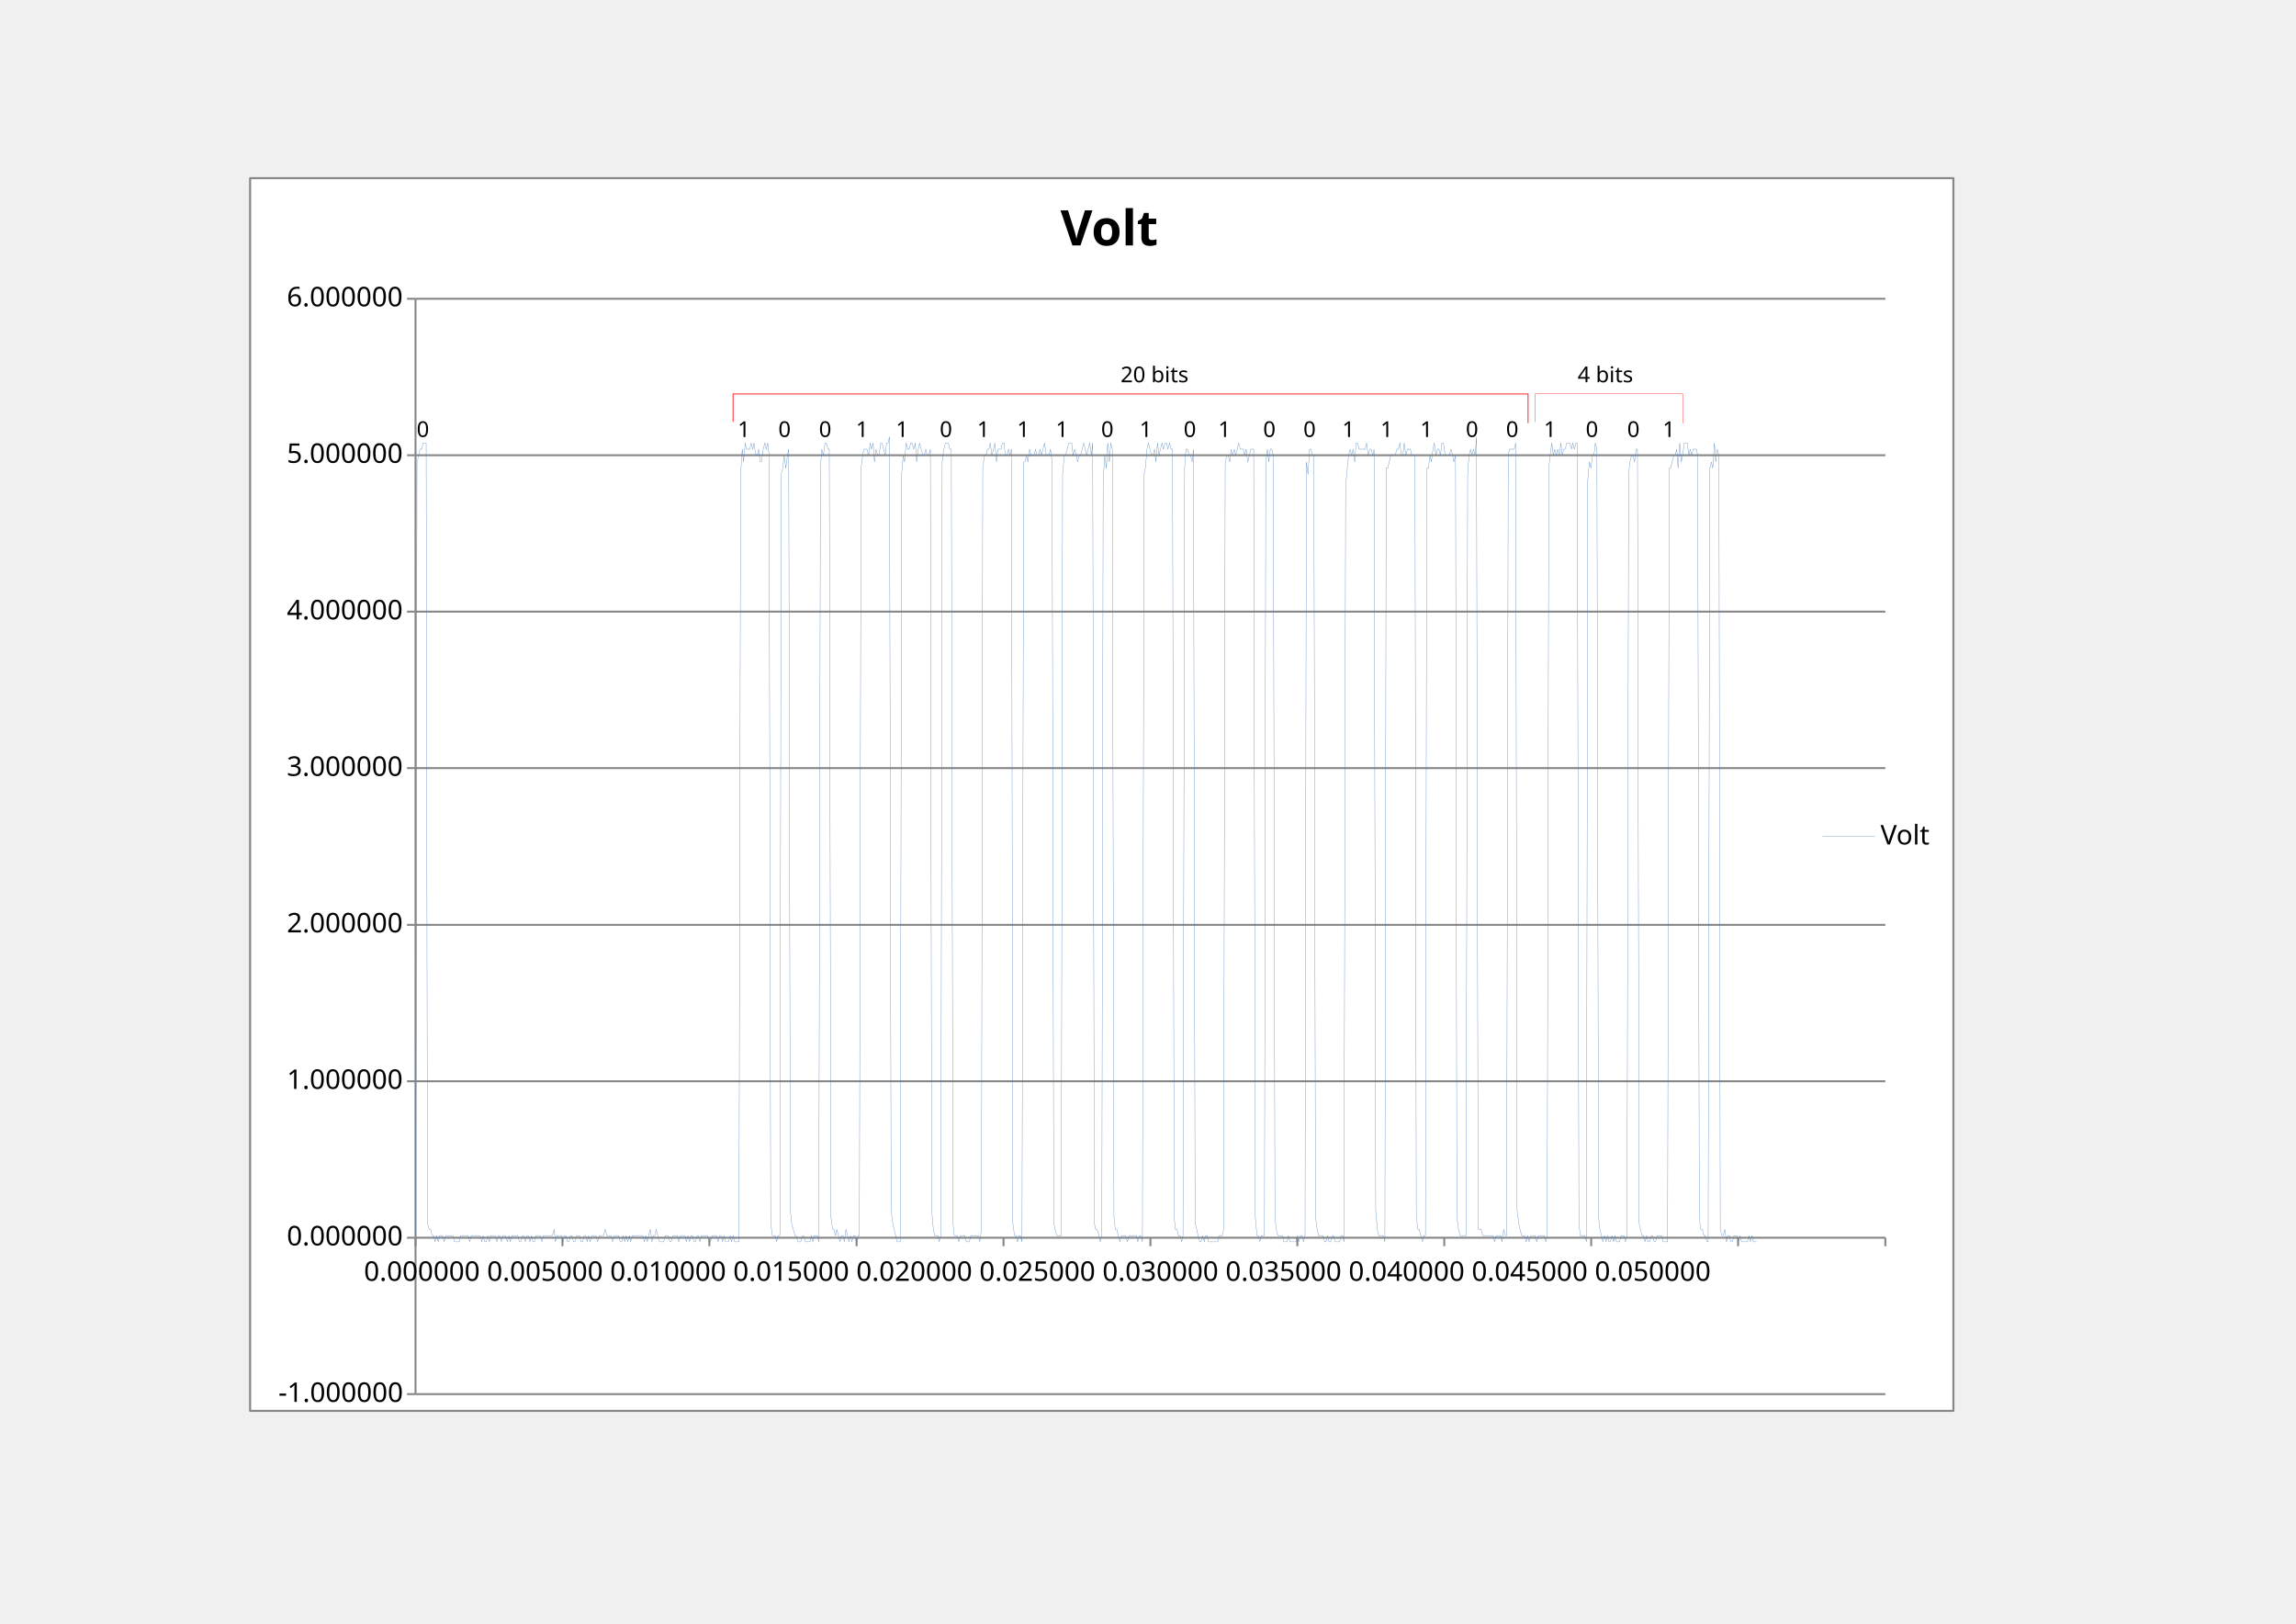
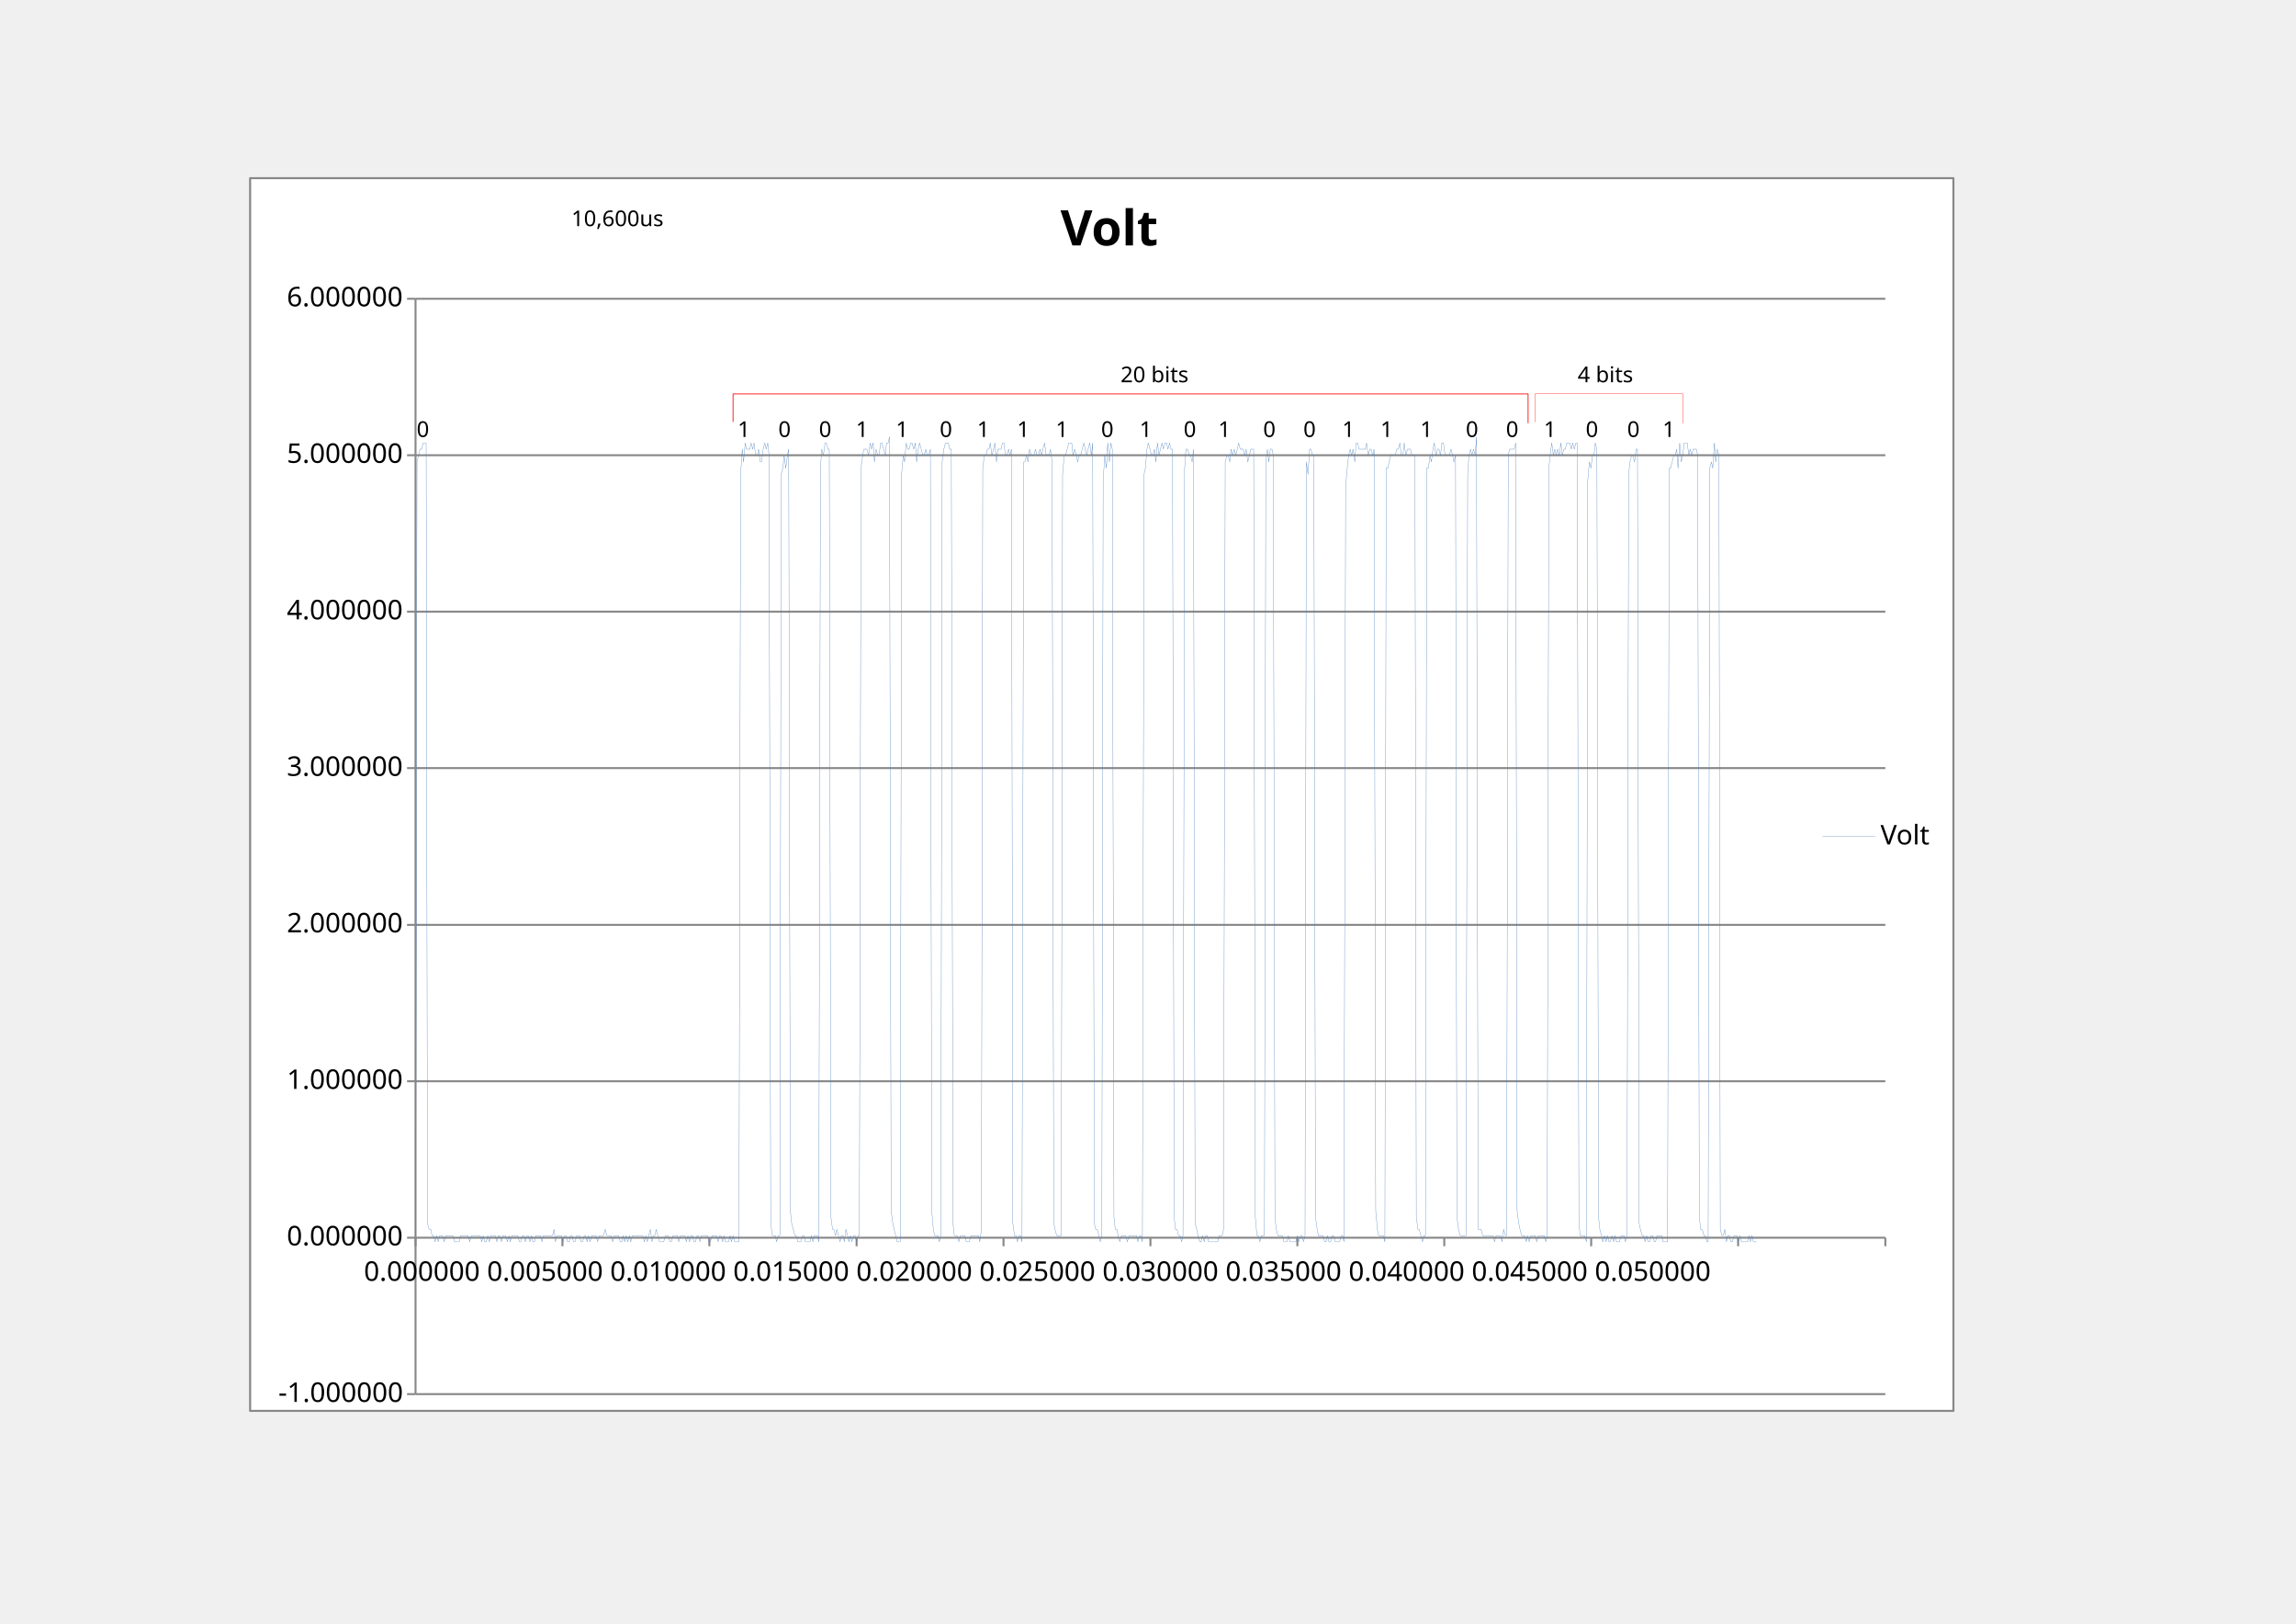
<svg xmlns="http://www.w3.org/2000/svg" id="svg2985" version="1.1" width="1052.551" height="744" xml:space="preserve">
-   <defs id="defs2989" />
+   <defs id="defs2989">
+     <clipPath id="clipEmfPath1" clipPathUnits="userSpaceOnUse">
+       <rect id="rect3963" height="26.237" width="78.711" y="0" x="0" />
+     </clipPath>
+     <clipPath id="clipEmfPath2" clipPathUnits="userSpaceOnUse">
+       <rect id="rect3966" height="24.988" width="77.462" y="1.249" x="1.249" />
+     </clipPath>
+     <clipPath id="clipEmfPath3" clipPathUnits="userSpaceOnUse">
+       <rect id="rect3969" height="26.237" width="78.711" y="0" x="0" />
+     </clipPath>
+     <clipPath id="clipEmfPath4" clipPathUnits="userSpaceOnUse">
+       <rect id="rect3972" height="24.988" width="77.462" y="1.249" x="1.249" />
+     </clipPath>
+   </defs>
  <g id="g2993" transform="matrix(1.25,0,0,-1.25,0.141735,744)">
    <path d="m 91.56,529.92 624.84,0 0,-452.16 -624.84,0 0,452.16 z" style="fill:#ffffff;fill-opacity:1;fill-rule:nonzero;stroke:none" id="path2995" />
    <path d="m 152.28,485.64 539.16,0 0,-401.76 -539.16,0 0,401.76 z" style="fill:#ffffff;fill-opacity:1;fill-rule:nonzero;stroke:none" id="path2997" />
    <g id="g2999" transform="translate(152.28,84)">
      <path d="M 0,0 539.04,0 M 0,114.72 l 539.04,0 M 0,172.08 l 539.04,0 M 0,229.56 l 539.04,0 M 0,286.92 l 539.04,0 M 0,344.28 l 539.04,0 M 0,401.64 l 539.04,0" style="fill:none;stroke:#878787;stroke-width:0.72;stroke-linecap:butt;stroke-linejoin:round;stroke-miterlimit:10;stroke-opacity:1;stroke-dasharray:none" id="path3001" />
    </g>
    <g id="g3003" transform="translate(152.28,84)">
      <path d="M 0,0 0,401.64" style="fill:none;stroke:#878787;stroke-width:0.72;stroke-linecap:butt;stroke-linejoin:round;stroke-miterlimit:10;stroke-opacity:1;stroke-dasharray:none" id="path3005" />
    </g>
    <g id="g3007" transform="translate(149.16,84)">
      <path d="M 0,0 3.12,0 M 0,57.36 l 3.12,0 M 0,114.72 l 3.12,0 M 0,172.08 l 3.12,0 M 0,229.56 l 3.12,0 M 0,286.92 l 3.12,0 M 0,344.28 l 3.12,0 M 0,401.64 l 3.12,0" style="fill:none;stroke:#878787;stroke-width:0.72;stroke-linecap:butt;stroke-linejoin:round;stroke-miterlimit:10;stroke-opacity:1;stroke-dasharray:none" id="path3009" />
    </g>
    <g id="g3011" transform="translate(152.28,141.36)">
      <path d="M 0,0 539.04,0" style="fill:none;stroke:#878787;stroke-width:0.72;stroke-linecap:butt;stroke-linejoin:round;stroke-miterlimit:10;stroke-opacity:1;stroke-dasharray:none" id="path3013" />
    </g>
    <g id="g3015" transform="translate(152.28,141.36)">
      <path d="M 0,0 0,-3.12 M 53.88,0 l 0,-3.12 m 53.88,3.12 0,-3.12 m 54,3.12 0,-3.12 m 53.88,3.12 0,-3.12 m 53.88,3.12 0,-3.12 M 323.4,0 l 0,-3.12 m 53.88,3.12 0,-3.12 m 53.88,3.12 0,-3.12 m 53.88,3.12 0,-3.12 m 54,3.12 0,-3.12" style="fill:none;stroke:#878787;stroke-width:0.72;stroke-linecap:butt;stroke-linejoin:round;stroke-miterlimit:10;stroke-opacity:1;stroke-dasharray:none" id="path3017" />
    </g>
    <g id="g3019" transform="translate(152.34,142.14)">
      <path d="m 0,0 0.48,283.68 0.6,2.4 0.48,2.28 0.6,0 0.6,2.28 0.48,0 0.6,0 0.48,-286.08 0.6,-2.28 0.6,0 L 6,0 6.6,0 7.08,-2.28 7.68,0 8.28,-2.28 8.76,0 l 0.6,0 0.48,0 0.6,-2.28 0.6,2.28 0.48,0 0.6,0 0.48,0 0.6,0 0.48,0 0.6,-2.28 0.6,0 0.48,0 0.6,0 0.48,2.28 0.6,0 0.6,0 0.48,0 0.6,0 0.48,0 0.6,-2.28 0.6,2.28 0.48,0 0.6,0 0.48,0 0.6,0 0.6,0 0.48,0 0.6,-2.28 0.48,2.28 0.6,-2.28 0.6,0 L 26.4,0 27,-2.28 27.48,0 l 0.6,0 0.6,0 0.48,0 0.6,-2.28 0.48,2.28 0.6,0 0.6,-2.28 0.48,2.28 0.6,0 0.48,0 0.6,-2.28 0.6,2.28 0.48,-2.28 0.6,2.28 0.48,0 0.6,0 0.6,0 0.48,0 0.6,-2.28 0.48,0 0.6,2.28 0.6,0 0.48,-2.28 0.6,2.28 0.48,0 0.6,-2.28 0.6,2.28 0.48,-2.28 0.6,0 0.48,2.28 0.6,0 0.6,0 0.48,0 0.6,-2.28 0.48,2.28 0.6,0 0.6,0 0.48,0 0.6,0 0.48,0 0.6,0 0.6,2.28 0.48,-4.56 0.6,2.28 0.48,0 0.6,0 0.6,0 0.48,-2.28 0.6,2.28 0.48,0 0.6,-2.28 0.6,0 0.48,2.28 0.6,0 0.48,-2.28 0.6,0 0.6,2.28 0.48,0 0.6,0 0.48,-2.28 0.6,0 0.6,2.28 0.48,0 0.6,-2.28 0.48,2.28 0.6,-2.28 0.6,2.28 0.48,0 0.6,0 0.48,0 0.6,-2.28 0.6,2.28 0.48,0 0.6,0 0.48,0 0.6,2.28 0.6,-2.28 0.48,0 0.6,0 0.48,0 0.6,-2.28 0.6,2.28 0.48,0 0.6,0 0.48,0 0.6,-2.28 0.6,0 0.48,2.28 0.6,-2.28 0.48,2.28 0.6,-2.28 0.6,2.28 0.48,-2.28 0.6,2.28 0.48,0 0.6,0 0.6,0 0.48,0 0.6,0 0.48,0 0.6,0 0.6,-2.28 0.48,2.28 0.6,-2.28 0.48,2.28 0.6,2.28 0.6,-4.56 0.48,2.28 0.6,0 0.48,2.28 0.6,-2.28 0.6,-2.28 0.48,0 0.6,0 0.48,0 0.6,2.28 0.6,0 0.48,0 0.6,-2.28 0.48,0 0.6,2.28 0.6,0 0.48,0 0.6,0 0.48,-2.28 0.6,2.28 0.6,0 0.48,0 0.6,0 0.48,-2.28 0.6,2.28 0.6,-2.28 0.48,2.28 0.6,0 0.48,-2.28 0.6,0 0.6,2.28 0.48,0 0.6,-2.28 0.48,2.28 0.6,0 0.6,0 0.48,0 0.6,0 0.48,-2.28 0.6,0 0.6,2.28 0.48,0 0.6,0 0.48,0" style="fill:none;stroke:#4a7ebb;stroke-width:0.12;stroke-linecap:round;stroke-linejoin:round;stroke-miterlimit:10;stroke-opacity:1;stroke-dasharray:none" id="path3021" />
    </g>
    <g id="g3023" transform="translate(262.62,142.14)">
      <path d="M 0,0 0.6,-2.28 1.2,0 1.68,0 2.28,-2.28 2.76,0 l 0.6,-2.28 0.6,0 0.48,0 0.6,2.28 0.48,-2.28 0.6,2.28 0.6,-2.28 0.48,0 0.6,0 0.48,0 0.6,281.4 0.6,9.24 0.48,-4.68 0.6,6.96 0.48,-2.28 0.6,0 0.6,0 0.48,2.28 0.6,-2.28 0.48,2.28 0.6,-4.56 0.6,0 0.48,2.28 0.6,-4.68 0.48,0 0.6,4.68 0.6,2.28 0.48,-2.28 0.6,2.28 0.48,-4.56 L 19.92,4.56 20.52,0 21,0 l 0.6,0 0.48,-2.28 0.6,2.28 0.6,0 0.48,279.12 0.6,2.28 0.48,4.68 0.6,-4.68 0.6,4.68 0.48,2.28 L 27.12,9.24 27.6,4.56 28.2,2.28 28.8,0 l 0.48,0 0.6,-2.28 0.48,0 0.6,0 0.6,2.28 0.48,0 0.6,-2.28 0.48,0 0.6,0 0.6,0 0.48,2.28 0.6,-2.28 0.48,2.28 0.6,0 0.6,0 0.48,-2.28 0.6,283.68 0.48,6.96 0.6,-2.28 0.6,4.56 0.48,0 0.6,-2.28 0.48,0 0.6,-281.52 0.6,-4.56 0.48,0 0.6,-2.28 0.48,2.28 0.6,-2.28 0.6,-2.28 0.48,2.28 0.6,0 0.48,-2.28 0.6,4.56 0.6,-2.28 0.48,-2.28 0.6,2.28 0.48,-2.28 0.6,2.28 0.6,0 0.48,-2.28 0.6,2.28 0.48,0 0.6,281.4 0.6,4.68 0.48,2.28 0.6,0 0.48,0 0.6,-2.28 0.6,4.56 0.48,-2.28 0.6,2.28 0.48,-6.96 0.6,4.68 0.6,-2.28 0.48,0 0.6,4.56 0.48,0 0.6,-2.28 0.6,-2.28 0.48,4.56 0.6,0 0.48,2.28 0.6,-283.68 0.6,-4.68 0.48,-2.28 0.6,-2.28 0.48,-2.28 0.6,0 0.6,0 0.48,281.4 0.6,6.96 0.48,-2.4 0.6,6.96 0.6,-2.28 0.48,0 0.6,2.28 0.48,0 0.6,-2.28 0.6,2.28 0.48,-6.96 0.6,4.68 0.48,2.28 0.6,-2.28 0.6,-2.28 0.48,0 0.6,2.28 0.48,-2.28 0.6,0 0.6,2.28 0.48,-279.12 0.6,-6.96 0.48,-2.28 0.6,0 0.6,0 0.48,-2.28 0.6,2.28 0.48,283.68 0.6,4.68 0.6,2.28 0.48,0 0.6,0 0.48,-2.28 0.6,0 0.6,-283.8 0.48,-4.56 0.6,0 0.48,0 0.6,-2.28 0.6,2.28 0.48,0 0.6,0 0.48,0 0.6,-2.28 0.6,0 0.48,0 0.6,2.28 0.48,0 0.6,0 0.6,0 0.48,0 0.6,0 0.48,-2.28 0.6,4.56 0.48,279.12 0.6,4.68 0.6,0 0.48,2.28 0.6,0 0.48,2.28 0.6,-4.56 0.6,2.28 0.48,2.28 0.6,-6.96 0.48,4.68 0.6,0 0.6,0 0.48,2.28 0.6,0 0.48,-4.56 0.6,0 0.6,2.28 0.48,-2.28 0.6,2.28 0.48,-283.8 0.6,-4.56 0.6,0 0.48,-2.28" style="fill:none;stroke:#4a7ebb;stroke-width:0.12;stroke-linecap:round;stroke-linejoin:round;stroke-miterlimit:10;stroke-opacity:1;stroke-dasharray:none" id="path3025" />
    </g>
    <g id="g3027" transform="translate(373.02,139.86)">
      <path d="m 0,0 0.6,2.28 0.48,0 0.6,-2.28 0.6,285.96 0.48,0 0.6,2.4 0.48,-2.4 0.6,4.68 0.6,-2.28 0.48,0 0.6,0 0.48,2.28 0.6,-2.28 0.6,0 0.48,2.28 0.6,-2.28 0.48,2.28 0.6,2.28 0.6,-4.56 0.48,0 0.6,0 0.48,2.28 0.6,-4.68 0.6,-279.12 0.48,-2.28 0.6,-2.28 0.48,0 0.6,0 0.6,0 0.48,279.12 0.6,6.96 0.48,0 0.6,2.28 0.6,2.28 0.48,0 0.6,0 0.48,-4.56 0.6,2.28 0.6,-2.28 0.48,-2.4 0.6,2.4 0.48,0 0.6,2.28 0.6,2.28 0.48,-2.28 0.6,-2.28 0.48,2.28 0.6,2.28 0.6,-4.56 0.48,4.56 0.6,-286.08 0.48,-2.28 0.6,0 0.6,-2.28 0.48,-2.28 0.6,2.28 0.48,276.84 0.6,9.24 0.6,-4.68 0.48,9.24 0.6,-6.96 0.48,6.96 0.6,-2.28 0.6,-281.52 0.48,-4.56 0.6,0 0.48,-2.28 0.6,-2.28 0.6,2.28 0.48,0 0.6,0 0.48,0 0.6,-2.28 0.6,2.28 0.48,0 0.6,0 0.48,0 0.6,0 0.6,0 0.48,-2.28 0.6,2.28 0.48,0 0.6,-2.28 0.6,281.4 0.48,2.28 0.6,6.96 0.48,2.28 0.6,-2.28 0.6,-2.28 0.48,0 0.6,2.28 0.48,-4.68 0.6,6.96 0.6,-4.56 0.48,2.28 0.6,2.28 0.48,-2.28 0.6,2.28 0.6,0 0.48,-2.28 0.6,2.28 0.48,-2.28 0.6,0 0.6,-281.52 0.48,-4.56 0.6,0 0.48,-2.28 0.6,0 0.6,-2.28 0.48,2.28 0.6,281.4 0.48,6.96 0.6,0 0.6,-2.28 0.48,0 0.6,-2.4 0.48,4.68 0.6,-283.8 0.6,-2.28 0.48,-2.28 0.6,-2.28 0.48,0 0.6,2.28 0.6,-2.28 0.48,2.28 0.6,0 0.48,-2.28 0.6,0 0.6,0 0.48,0 0.6,0 0.48,0 0.6,0 0.6,2.28 0.48,0 0.6,0 0.48,2.28 0.6,281.4 0.6,2.4 0.48,0 0.6,-2.4 0.48,4.68 0.6,-2.28 0.6,2.28 0.48,-2.28 0.6,2.28 0.48,2.28 0.6,-2.28 0.6,0 0.48,0 0.6,-2.28 0.48,2.28 0.6,-4.68 0.6,2.4 0.48,2.28 0.6,0 0.48,0 0.6,-281.52 0.6,-6.84 0.48,0 0.6,-2.28 0.48,2.28 0.6,0 0.6,0 0.48,283.68 0.6,4.68 0.48,-4.68 0.6,4.68 0.6,0 0.48,-2.28 0.6,-279.24 0.48,-4.56 0.6,-2.28 0.6,0 0.48,0 0.6,0 0.48,-2.28 0.6,0 0.6,0 0.48,2.28 0.6,-2.28 0.48,0 0.6,0 0.6,0 0.48,0 0.6,2.28 0.48,-2.28 0.6,2.28 0.6,0 0.48,-2.28 0.6,2.28 0.48,283.68 0.6,-4.56 0.6,9.24 0.48,0 0.6,-2.28 0.48,0 0.6,-279.24 0.6,-4.56 0.48,-2.28" style="fill:none;stroke:#4a7ebb;stroke-width:0.12;stroke-linecap:round;stroke-linejoin:round;stroke-miterlimit:10;stroke-opacity:1;stroke-dasharray:none" id="path3029" />
    </g>
    <g id="g3031" transform="translate(483.42,142.14)">
      <path d="m 0,0 0.6,0 0.48,0 0.6,0 0.6,-2.28 0.48,0 0.6,2.28 0.48,-2.28 0.6,0 0.6,2.28 0.48,0 0.6,-2.28 0.48,0 0.6,0 0.6,0 0.48,2.28 0.6,0 0.48,-2.28 0.6,276.84 0.6,6.84 0.48,4.68 0.6,2.28 0.48,-2.28 0.6,2.28 0.6,-4.68 0.48,6.96 0.6,0 0.48,-2.28 0.6,0 0.6,0 0.48,0 0.6,0 0.48,2.28 0.6,-4.56 0.6,2.28 0.48,0 0.6,-2.28 0.48,2.28 L 21,9.24 21.6,2.28 22.08,0 l 0.6,0 0.48,0 0.6,0 0.6,-2.28 0.48,283.68 0.6,0 0.48,2.28 0.6,2.4 0.6,0 0.48,0 0.6,0 0.48,2.28 0.6,0 0.6,2.28 0.48,-4.56 0.6,0 0.48,4.56 0.6,-4.56 0.6,2.28 0.48,0 0.6,0 0.48,-2.28 0.6,0 0.6,0 0.48,-279.24 0.6,-4.56 0.48,0 0.6,-2.28 0.6,-2.28 0.48,2.28 0.6,0 0.48,281.4 0.6,0 0.6,4.68 0.48,-2.4 0.6,4.68 0.48,2.28 0.6,-4.56 0.6,2.28 0.48,0 0.6,-2.28 0.48,4.56 0.6,0 0.6,-4.56 0.48,0 0.6,0 0.48,0 0.6,2.28 0.6,-2.28 0.48,-2.4 0.6,2.4 0.48,-279.24 0.6,-4.56 0.6,-2.28 0.48,0 0.6,0 0.48,0 0.6,0 0.6,279.12 0.48,6.96 0.6,2.28 0.48,-2.28 0.6,2.28 0.6,-2.28 0.48,6.84 0.6,-290.64 0.48,0 0.6,0 0.6,-2.28 0.48,0 0.6,0 0.48,0 0.6,0 0.6,0 0.48,0 0.6,0 0.48,-2.28 0.6,2.28 0.6,0 0.48,0 0.6,0 0.48,-2.28 0.6,4.56 0.6,-2.28 0.48,0 0.6,286.08 0.48,2.28 0.6,0 0.48,0 0.6,0 0.6,2.28 0.48,-281.4 0.6,-4.68 0.48,-2.28 0.6,-2.28 0.6,0 0.48,0 0.6,-2.28 0.48,2.28 0.6,-2.28 0.6,2.28 0.48,0 0.6,0 0.48,0 0.6,-2.28 0.6,2.28 0.48,0 0.6,0 0.48,0 0.6,0 0.6,-2.28 0.48,2.28 0.6,281.4 0.48,4.68 0.6,4.56 0.6,-4.56 0.48,2.28 0.6,-2.28 0.48,2.28 0.6,-2.28 0.6,4.56 0.48,-4.56 0.6,2.28 0.48,0 0.6,2.28 0.6,0 0.48,0 0.6,-2.28 0.48,2.28 0.6,-2.28 0.6,2.28 0.48,0 L 95.52,4.56 96,0 l 0.6,0 0.6,0 0.48,0 0.6,-2.28 0.48,279.12 0.6,6.84 0.6,-2.28 0.48,4.68 0.6,0 0.48,4.56 0.6,-2.28 0.6,-281.52 0.48,-4.56 0.6,-2.28 0.48,-2.28 0.6,2.28 0.6,-2.28 0.48,2.28 0.6,-2.28 0.48,0 0.6,2.28 0.6,-2.28 0.48,2.28 0.6,-2.28 0.48,0 0.6,0" style="fill:none;stroke:#4a7ebb;stroke-width:0.12;stroke-linecap:round;stroke-linejoin:round;stroke-miterlimit:10;stroke-opacity:1;stroke-dasharray:none" id="path3033" />
    </g>
    <g id="g3035" transform="translate(593.82,139.86)">
      <path d="m 0,0 0.6,2.28 0.48,0 0.6,0 0.48,-2.28 0.6,2.28 0.6,279.12 0.48,4.56 0.6,2.4 0.48,0 0.6,-2.4 0.6,4.68 0.48,0 0.6,-283.8 0.48,-2.28 0.6,-2.28 0.6,0 L 9.36,0 9.96,2.28 10.44,0 l 0.6,0 0.6,2.28 0.48,0 0.6,-2.28 0.48,0 0.6,2.28 0.6,0 0.48,0 0.6,0 0.48,-2.28 0.6,0 0.6,0 0.48,0 0.6,283.68 0.48,0 0.6,2.28 0.6,2.4 0.48,0 0.6,2.28 0.48,-6.96 0.6,9.24 0.6,-6.96 0.48,2.4 0.6,4.56 0.48,0 0.6,0 0.6,-4.56 0.48,2.28 0.6,-2.28 0.48,2.28 0.6,0 0.6,0 0.48,-2.28 0.6,-279.24 0.48,-4.56 0.6,0 0.6,-2.28 0.48,0 0.6,-2.28 0.48,0 0.6,283.68 0.6,2.28 0.48,-2.28 0.6,9.24 0.48,-6.96 0.6,4.68 0.6,-2.28 0.48,-283.8 0.6,-2.28 0.48,0 0.6,2.28 0.6,-4.56 0.48,2.28 0.6,0 0.48,-2.28 0.6,0 0.6,2.28 0.48,0 0.6,0 0.48,-2.28 0.6,2.28 0.6,-2.28 0.48,0 0.6,0 0.48,0 0.6,0 0.6,2.28 L 48,0 48.6,2.28 49.08,0 l 0.6,0 0.6,0" style="fill:none;stroke:#4a7ebb;stroke-width:0.12;stroke-linecap:round;stroke-linejoin:round;stroke-miterlimit:10;stroke-opacity:1;stroke-dasharray:none" id="path3037" />
    </g>
    <text transform="matrix(1,0,0,-1,101.9859,81.1431)" id="text3039">
      <tspan style="font-size:9.96px;font-variant:normal;font-weight:normal;font-stretch:normal;writing-mode:lr-tb;fill:#000000;fill-opacity:1;fill-rule:nonzero;stroke:none;font-family:Calibri;-inkscape-font-specification:Calibri" x="0 2.998 8.038 10.558 15.597 20.637 25.677 30.717 35.756 40.796" y="0" id="tspan3041">-1.000000 </tspan>
      <tspan style="font-size:9.96px;font-variant:normal;font-weight:normal;font-stretch:normal;writing-mode:lr-tb;fill:#000000;fill-opacity:1;fill-rule:nonzero;stroke:none;font-family:Calibri;-inkscape-font-specification:Calibri" x="3.088 8.127 10.647 15.687 20.727 25.767 30.806 35.846 40.886" y="-57.39" id="tspan3043">0.000000 </tspan>
      <tspan style="font-size:9.96px;font-variant:normal;font-weight:normal;font-stretch:normal;writing-mode:lr-tb;fill:#000000;fill-opacity:1;fill-rule:nonzero;stroke:none;font-family:Calibri;-inkscape-font-specification:Calibri" x="3.088 8.127 10.647 15.687 20.727 25.767 30.806 35.846 40.886" y="-114.779" id="tspan3045">1.000000 </tspan>
      <tspan style="font-size:9.96px;font-variant:normal;font-weight:normal;font-stretch:normal;writing-mode:lr-tb;fill:#000000;fill-opacity:1;fill-rule:nonzero;stroke:none;font-family:Calibri;-inkscape-font-specification:Calibri" x="3.088 8.127 10.647 15.687 20.727 25.767 30.806 35.846 40.886" y="-172.169" id="tspan3047">2.000000 </tspan>
      <tspan style="font-size:9.96px;font-variant:normal;font-weight:normal;font-stretch:normal;writing-mode:lr-tb;fill:#000000;fill-opacity:1;fill-rule:nonzero;stroke:none;font-family:Calibri;-inkscape-font-specification:Calibri" x="3.088 8.127 10.647 15.687 20.727 25.767 30.806 35.846 40.886" y="-229.558" id="tspan3049">3.000000 </tspan>
      <tspan style="font-size:9.96px;font-variant:normal;font-weight:normal;font-stretch:normal;writing-mode:lr-tb;fill:#000000;fill-opacity:1;fill-rule:nonzero;stroke:none;font-family:Calibri;-inkscape-font-specification:Calibri" x="3.088 8.127 10.647 15.687 20.727 25.767 30.806 35.846 40.886" y="-286.948" id="tspan3051">4.000000 </tspan>
      <tspan style="font-size:9.96px;font-variant:normal;font-weight:normal;font-stretch:normal;writing-mode:lr-tb;fill:#000000;fill-opacity:1;fill-rule:nonzero;stroke:none;font-family:Calibri;-inkscape-font-specification:Calibri" x="3.088 8.127 10.647 15.687 20.727 25.767 30.806 35.846 40.886" y="-344.337" id="tspan3053">5.000000 </tspan>
      <tspan style="font-size:9.96px;font-variant:normal;font-weight:normal;font-stretch:normal;writing-mode:lr-tb;fill:#000000;fill-opacity:1;fill-rule:nonzero;stroke:none;font-family:Calibri;-inkscape-font-specification:Calibri" x="3.088 8.127 10.647 15.687 20.727 25.767 30.806 35.846 40.886" y="-401.727" id="tspan3055">6.000000 </tspan>
      <tspan style="font-size:9.96px;font-variant:normal;font-weight:normal;font-stretch:normal;writing-mode:lr-tb;fill:#000000;fill-opacity:1;fill-rule:nonzero;stroke:none;font-family:Calibri;-inkscape-font-specification:Calibri" x="31.374 36.414 38.934 43.973 49.013 54.053 59.093 64.132 69.172 85.278 90.317 92.837 97.877 102.917 107.956 112.996 118.036 123.076 139.181 144.221 146.741 151.78 156.82 161.86 166.9 171.939 176.979 193.085 198.124 200.644 205.684 210.724 215.763 220.803 225.843 230.883 246.988 252.028 254.548 259.587 264.627 269.667 274.707 279.747 284.786 300.892 305.931 308.451 313.491 318.531 323.571 328.61 333.65 338.69 354.795 359.835 362.355 367.395 372.434 377.474 382.514 387.554 392.593 408.699 413.738 416.258 421.298 426.338 431.378 436.417 441.457 446.497 462.602 467.642 470.162 475.202 480.241 485.281 490.321 495.361 500.4 516.506 521.545 524.065 529.105 534.145 539.185 544.224 549.264 554.304 570.409 575.449 577.969 583.009 588.048 593.088 598.128 603.168 608.207" y="-44.402" id="tspan3057">0.000000 0.005000 0.010000 0.015000 0.020000 0.025000 0.030000 0.035000 0.040000 0.045000 0.050000 </tspan>
    </text>
    <text transform="matrix(1,0,0,-1,388.8191,505.2068)" id="text3059">
      <tspan style="font-size:18px;font-variant:normal;font-weight:bold;font-stretch:normal;writing-mode:lr-tb;fill:#000000;fill-opacity:1;fill-rule:nonzero;stroke:none;font-family:Calibri;-inkscape-font-specification:Calibri-Bold" x="0 9.846 19.566 24.012 30.24" y="0" id="tspan3061">Volt </tspan>
    </text>
    <g id="g3063" transform="translate(668.34,288.42)">
      <path d="M 0,0 19.2,0" style="fill:none;stroke:#4a7ebb;stroke-width:0.12;stroke-linecap:round;stroke-linejoin:round;stroke-miterlimit:10;stroke-opacity:1;stroke-dasharray:none" id="path3065" />
    </g>
    <text transform="matrix(1,0,0,-1,689.5598,285.5532)" id="text3067">
      <tspan style="font-size:9.96px;font-variant:normal;font-weight:normal;font-stretch:normal;writing-mode:lr-tb;fill:#000000;fill-opacity:1;fill-rule:nonzero;stroke:none;font-family:Calibri;-inkscape-font-specification:Calibri" x="0 5.637 10.916 13.197 16.563" y="0" id="tspan3069">Volt </tspan>
    </text>
    <path d="m 91.613,529.867 624.667,0 0,-452 -624.667,0 0,452 z" style="fill:none;stroke:#878787;stroke-width:0.75;stroke-linecap:butt;stroke-linejoin:round;stroke-miterlimit:10;stroke-opacity:1;stroke-dasharray:none" id="path3071" />
  </g>
  <g id="layer1">
    <text xml:space="preserve" style="font-size:10px;font-style:normal;font-weight:normal;line-height:125%;letter-spacing:0px;word-spacing:0px;fill:#000000;fill-opacity:1;stroke:none;font-family:Sans" x="191.013" y="200.288" id="text3074">
      <tspan id="tspan3076" x="191.013" y="200.288">0</tspan>
    </text>
    <text id="text3078" y="200.288" x="338.171" style="font-size:10px;font-style:normal;font-weight:normal;line-height:125%;letter-spacing:0px;word-spacing:0px;fill:#000000;fill-opacity:1;stroke:none;font-family:Sans" xml:space="preserve">
      <tspan y="200.288" x="338.171" id="tspan3080">1</tspan>
    </text>
    <text id="text3082" y="200.288" x="356.809" style="font-size:10px;font-style:normal;font-weight:normal;line-height:125%;letter-spacing:0px;word-spacing:0px;fill:#000000;fill-opacity:1;stroke:none;font-family:Sans" xml:space="preserve">
      <tspan y="200.288" x="356.809" id="tspan3084">0</tspan>
    </text>
    <text xml:space="preserve" style="font-size:10px;font-style:normal;font-weight:normal;line-height:125%;letter-spacing:0px;word-spacing:0px;fill:#000000;fill-opacity:1;stroke:none;font-family:Sans" x="375.428" y="200.288" id="text3086">
      <tspan id="tspan3088" x="375.428" y="200.288">0</tspan>
    </text>
    <text xml:space="preserve" style="font-size:10px;font-style:normal;font-weight:normal;line-height:125%;letter-spacing:0px;word-spacing:0px;fill:#000000;fill-opacity:1;stroke:none;font-family:Sans" x="392.356" y="200.288" id="text3090">
      <tspan id="tspan3092" x="392.356" y="200.288">1</tspan>
    </text>
    <text id="text3094" y="200.288" x="410.68" style="font-size:10px;font-style:normal;font-weight:normal;line-height:125%;letter-spacing:0px;word-spacing:0px;fill:#000000;fill-opacity:1;stroke:none;font-family:Sans" xml:space="preserve">
      <tspan y="200.288" x="410.68" id="tspan3096">1</tspan>
    </text>
    <text id="text3098" y="200.288" x="430.795" style="font-size:10px;font-style:normal;font-weight:normal;line-height:125%;letter-spacing:0px;word-spacing:0px;fill:#000000;fill-opacity:1;stroke:none;font-family:Sans" xml:space="preserve">
      <tspan y="200.288" x="430.795" id="tspan3100">0</tspan>
    </text>
    <text xml:space="preserve" style="font-size:10px;font-style:normal;font-weight:normal;line-height:125%;letter-spacing:0px;word-spacing:0px;fill:#000000;fill-opacity:1;stroke:none;font-family:Sans" x="447.919" y="200.288" id="text3102">
      <tspan id="tspan3104" x="447.919" y="200.288">1</tspan>
    </text>
    <text id="text3106" y="200.288" x="466.243" style="font-size:10px;font-style:normal;font-weight:normal;line-height:125%;letter-spacing:0px;word-spacing:0px;fill:#000000;fill-opacity:1;stroke:none;font-family:Sans" xml:space="preserve">
      <tspan y="200.288" x="466.243" id="tspan3108">1</tspan>
    </text>
    <text xml:space="preserve" style="font-size:10px;font-style:normal;font-weight:normal;line-height:125%;letter-spacing:0px;word-spacing:0px;fill:#000000;fill-opacity:1;stroke:none;font-family:Sans" x="483.977" y="200.288" id="text3110">
      <tspan id="tspan3112" x="483.977" y="200.288">1</tspan>
    </text>
    <text id="text3114" y="200.288" x="522.398" style="font-size:10px;font-style:normal;font-weight:normal;line-height:125%;letter-spacing:0px;word-spacing:0px;fill:#000000;fill-opacity:1;stroke:none;font-family:Sans" xml:space="preserve">
      <tspan y="200.288" x="522.398" id="tspan3116">1</tspan>
    </text>
    <text xml:space="preserve" style="font-size:10px;font-style:normal;font-weight:normal;line-height:125%;letter-spacing:0px;word-spacing:0px;fill:#000000;fill-opacity:1;stroke:none;font-family:Sans" x="558.455" y="200.288" id="text3118">
      <tspan id="tspan3120" x="558.455" y="200.288">1</tspan>
    </text>
    <text id="text3122" y="200.288" x="615.3" style="font-size:10px;font-style:normal;font-weight:normal;line-height:125%;letter-spacing:0px;word-spacing:0px;fill:#000000;fill-opacity:1;stroke:none;font-family:Sans" xml:space="preserve">
      <tspan y="200.288" x="615.3" id="tspan3124">1</tspan>
    </text>
    <text xml:space="preserve" style="font-size:10px;font-style:normal;font-weight:normal;line-height:125%;letter-spacing:0px;word-spacing:0px;fill:#000000;fill-opacity:1;stroke:none;font-family:Sans" x="632.836" y="200.288" id="text3126">
      <tspan id="tspan3128" x="632.836" y="200.288">1</tspan>
    </text>
    <text id="text3130" y="200.288" x="651.061" style="font-size:10px;font-style:normal;font-weight:normal;line-height:125%;letter-spacing:0px;word-spacing:0px;fill:#000000;fill-opacity:1;stroke:none;font-family:Sans" xml:space="preserve">
      <tspan y="200.288" x="651.061" id="tspan3132">1</tspan>
    </text>
    <text xml:space="preserve" style="font-size:10px;font-style:normal;font-weight:normal;line-height:125%;letter-spacing:0px;word-spacing:0px;fill:#000000;fill-opacity:1;stroke:none;font-family:Sans" x="707.709" y="200.288" id="text3134">
      <tspan id="tspan3136" x="707.709" y="200.288">1</tspan>
    </text>
    <text id="text3138" y="200.288" x="762.188" style="font-size:10px;font-style:normal;font-weight:normal;line-height:125%;letter-spacing:0px;word-spacing:0px;fill:#000000;fill-opacity:1;stroke:none;font-family:Sans" xml:space="preserve">
      <tspan y="200.288" x="762.188" id="tspan3140">1</tspan>
    </text>
    <text xml:space="preserve" style="font-size:10px;font-style:normal;font-weight:normal;line-height:125%;letter-spacing:0px;word-spacing:0px;fill:#000000;fill-opacity:1;stroke:none;font-family:Sans" x="504.781" y="200.288" id="text3142">
      <tspan id="tspan3144" x="504.781" y="200.288">0</tspan>
    </text>
    <text id="text3146" y="200.288" x="542.612" style="font-size:10px;font-style:normal;font-weight:normal;line-height:125%;letter-spacing:0px;word-spacing:0px;fill:#000000;fill-opacity:1;stroke:none;font-family:Sans" xml:space="preserve">
      <tspan y="200.288" x="542.612" id="tspan3148">0</tspan>
    </text>
    <text xml:space="preserve" style="font-size:10px;font-style:normal;font-weight:normal;line-height:125%;letter-spacing:0px;word-spacing:0px;fill:#000000;fill-opacity:1;stroke:none;font-family:Sans" x="579.063" y="200.288" id="text3150">
      <tspan id="tspan3152" x="579.063" y="200.288">0</tspan>
    </text>
    <text id="text3154" y="200.288" x="597.486" style="font-size:10px;font-style:normal;font-weight:normal;line-height:125%;letter-spacing:0px;word-spacing:0px;fill:#000000;fill-opacity:1;stroke:none;font-family:Sans" xml:space="preserve">
      <tspan y="200.288" x="597.486" id="tspan3156">0</tspan>
    </text>
    <text xml:space="preserve" style="font-size:10px;font-style:normal;font-weight:normal;line-height:125%;letter-spacing:0px;word-spacing:0px;fill:#000000;fill-opacity:1;stroke:none;font-family:Sans" x="671.965" y="200.288" id="text3158">
      <tspan id="tspan3160" x="671.965" y="200.288">0</tspan>
    </text>
    <text id="text3162" y="200.288" x="690.387" style="font-size:10px;font-style:normal;font-weight:normal;line-height:125%;letter-spacing:0px;word-spacing:0px;fill:#000000;fill-opacity:1;stroke:none;font-family:Sans" xml:space="preserve">
      <tspan y="200.288" x="690.387" id="tspan3164">0</tspan>
    </text>
    <text xml:space="preserve" style="font-size:10px;font-style:normal;font-weight:normal;line-height:125%;letter-spacing:0px;word-spacing:0px;fill:#000000;fill-opacity:1;stroke:none;font-family:Sans" x="726.937" y="200.288" id="text3166">
      <tspan id="tspan3168" x="726.937" y="200.288">0</tspan>
    </text>
    <text id="text3170" y="200.288" x="745.951" style="font-size:10px;font-style:normal;font-weight:normal;line-height:125%;letter-spacing:0px;word-spacing:0px;fill:#000000;fill-opacity:1;stroke:none;font-family:Sans" xml:space="preserve">
      <tspan y="200.288" x="745.951" id="tspan3172">0</tspan>
    </text>
    <path style="fill:none;stroke:#ff0000;stroke-width:0.354;stroke-linecap:butt;stroke-linejoin:miter;stroke-opacity:1;stroke-miterlimit:4;stroke-dasharray:none" d="m 336.05,193.392 0,-12.818 364.472,0 0,13.375" id="path3178" />
    <text id="text3948" y="175.21" x="513.688" style="font-size:10px;font-style:normal;font-weight:normal;line-height:125%;letter-spacing:0px;word-spacing:0px;fill:#000000;fill-opacity:1;stroke:none;font-family:Sans" xml:space="preserve">
      <tspan y="175.21" x="513.688" id="tspan3950">20 bits</tspan>
    </text>
    <path id="path3952" d="m 703.765,193.483 0,-13.01 67.633,0 0,13.576" style="fill:none;stroke:#ff0000;stroke-width:0.154;stroke-linecap:butt;stroke-linejoin:miter;stroke-miterlimit:4;stroke-opacity:1;stroke-dasharray:none" />
    <text xml:space="preserve" style="font-size:10px;font-style:normal;font-weight:normal;line-height:125%;letter-spacing:0px;word-spacing:0px;fill:#000000;fill-opacity:1;stroke:none;font-family:Sans" x="723.231" y="175.21" id="text3954">
      <tspan id="tspan3956" x="723.231" y="175.21">4 bits</tspan>
    </text>
+     <text xml:space="preserve" style="font-size:10px;font-style:normal;font-weight:normal;line-height:125%;letter-spacing:0px;word-spacing:0px;fill:#000000;fill-opacity:1;stroke:none;font-family:Sans" x="261.929" y="103.667" id="text4008">
+       <tspan id="tspan4010" x="261.929" y="103.667">10,600us</tspan>
+     </text>
  </g>
</svg>
